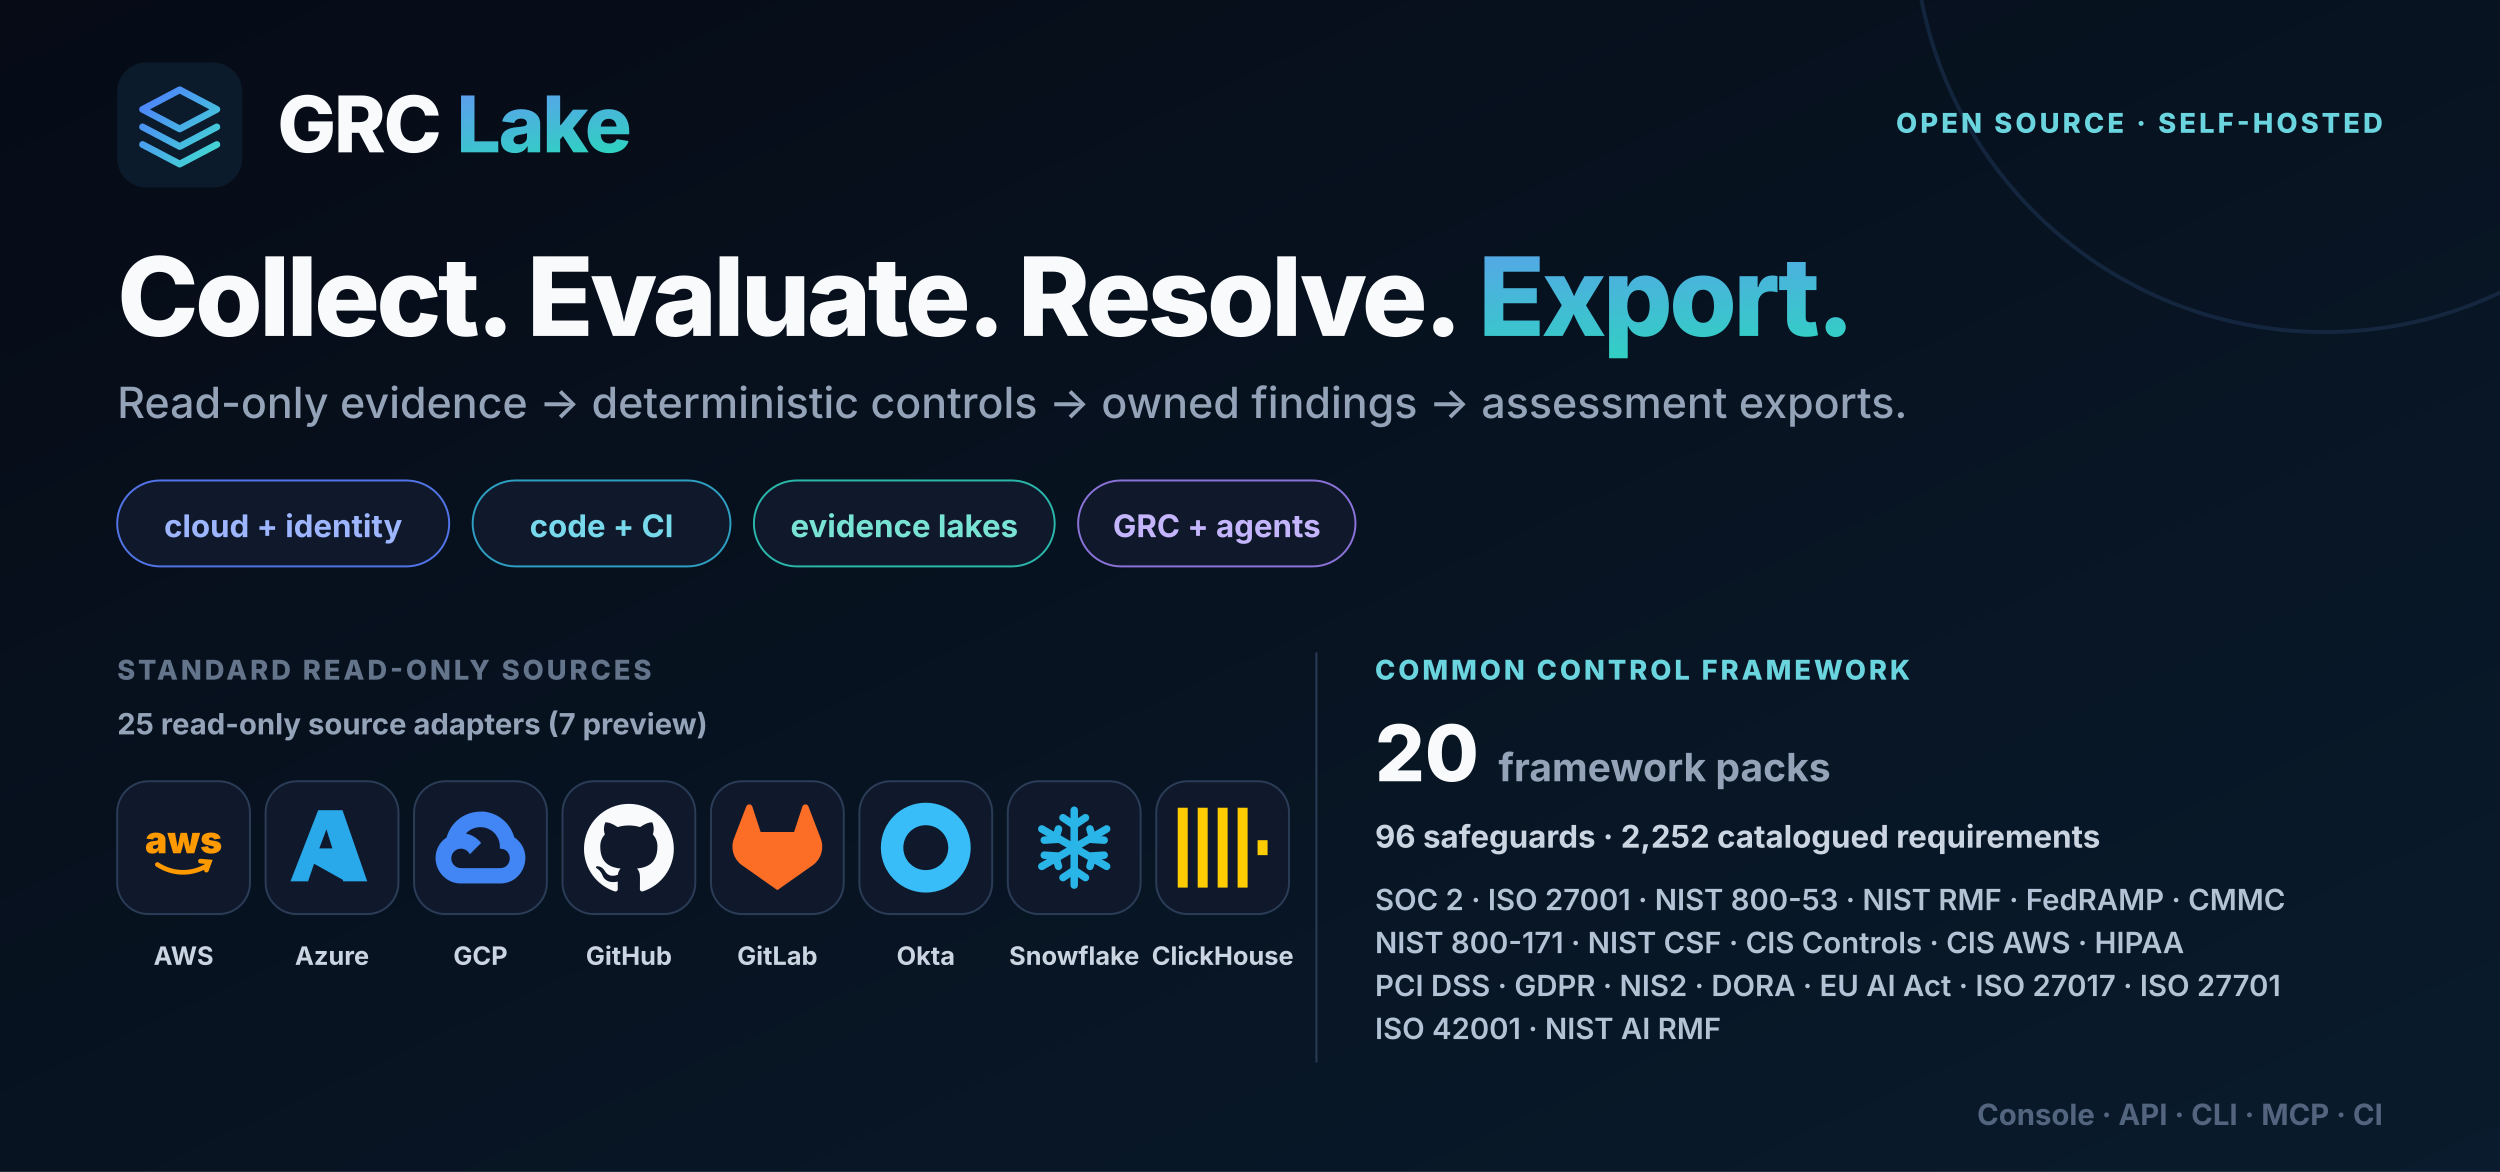
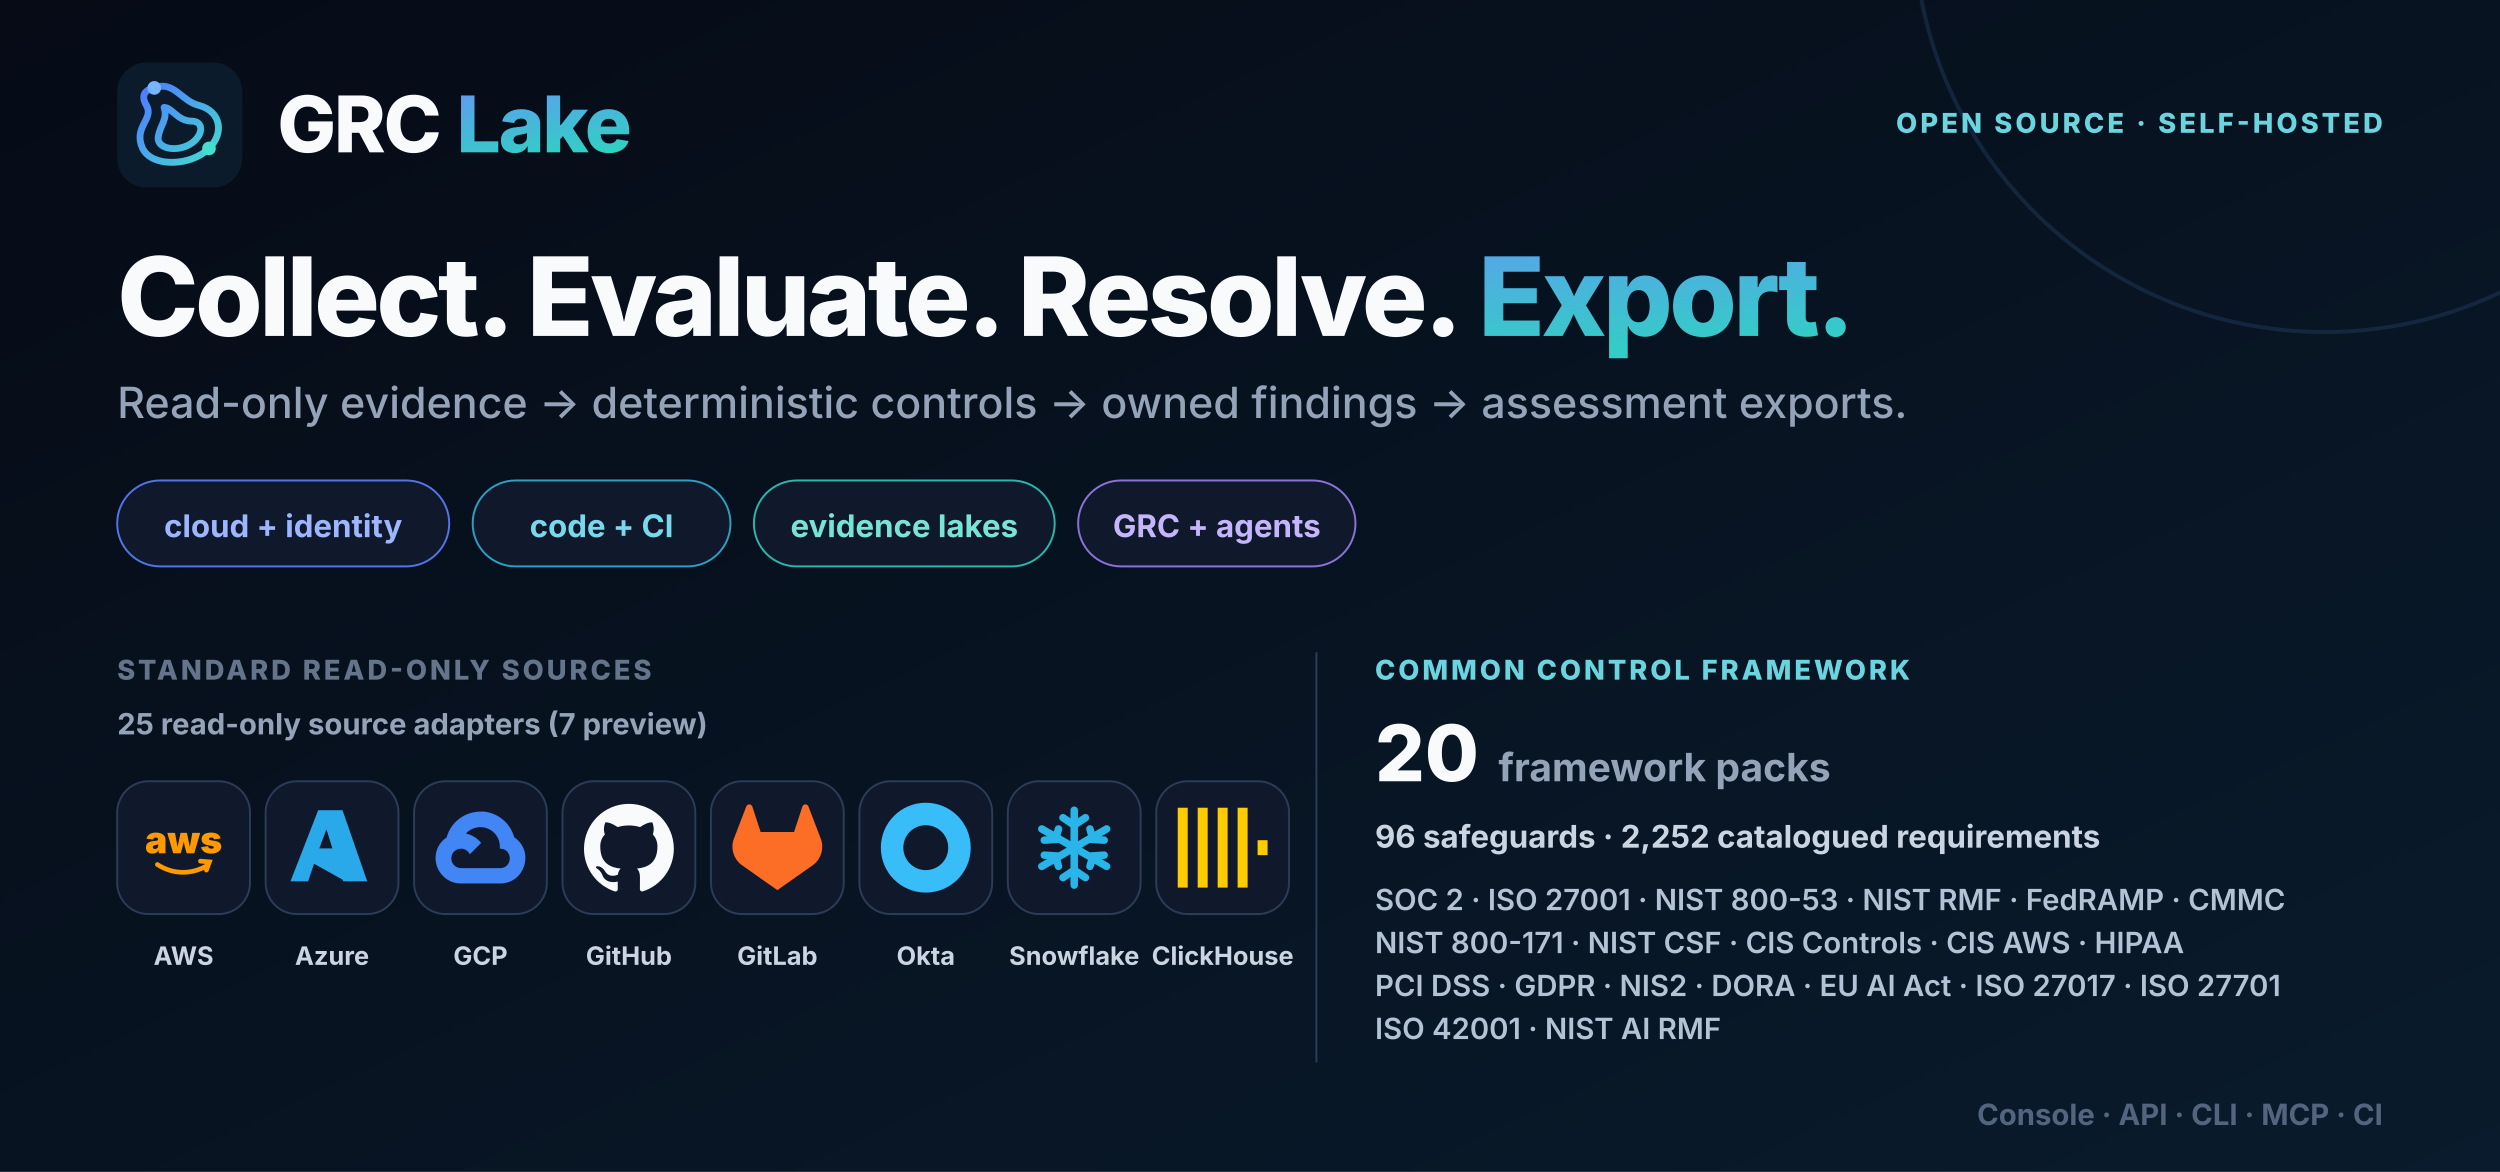
<svg xmlns="http://www.w3.org/2000/svg" width="1280" height="600" viewBox="0 0 1280 600" role="img" aria-labelledby="title desc">
  <defs>
    <linearGradient id="bg" x1="0" y1="0" x2="1" y2="1">
      <stop stop-color="#060b16" />
      <stop offset="1" stop-color="#091b2c" />
    </linearGradient>
    <linearGradient id="brand" x1="0" y1="0" x2="1" y2="1">
      <stop stop-color="#6d8cff" />
      <stop offset="1" stop-color="#2dd4bf" />
    </linearGradient>
    <symbol id="mark" viewBox="0 0 64 64">
      <defs>
        <linearGradient id="accent" gradientUnits="userSpaceOnUse" x1="13" y1="14" x2="51" y2="52">
          <stop stop-color="#4f7cff" />
          <stop offset="1" stop-color="#42dfcf" />
        </linearGradient>
      </defs>
      <rect width="64" height="64" rx="15" fill="#0b1b2c" />
-       <path d="M32 14 51 24 32 34 13 24ZM13 33 32 43 51 33M13 42 32 52 51 42" fill="none" stroke="url(#accent)" stroke-width="3.5" stroke-linecap="round" stroke-linejoin="round" />
+       <path d="M19 13C29 9 33 20 42 22C53 25 55 36 47 44C38 53 18 54 13 44C8 33 19 29 15 22C12 17 14 14 19 13ZM24 23C28 23 31 30 38 30C45 30 44 38 37 42C30 46 20 44 21 38C22 32 26 29 24 23Z" fill="none" stroke="url(#accent)" stroke-width="3.5" stroke-linecap="round" stroke-linejoin="round" />
+       <circle cx="19" cy="13" r="3.5" fill="#75b6ff" />
+       <circle cx="47" cy="44" r="3.5" fill="#42dfcf" />
    </symbol>
    <symbol id="aws" viewBox="0 0 24 24">
      <text x="12" y="13.5" text-anchor="middle" font-size="10" font-weight="850" fill="currentColor">aws</text>
      <path d="M5 16.5c4.1 2.7 9.2 2.8 13.4.2M16.5 15.6l2.4.2-.8 2.2" fill="none" stroke="currentColor" stroke-width="1.25" stroke-linecap="round" />
    </symbol>
    <symbol id="azure" viewBox="0 0 24 24">
      <path d="M8.3 2h6.5l6.6 19H15l-1.6-4.7H7.2L5.6 21H.9L8.3 2Zm.3 10.2h3.5l-1.6-5.1-1.9 5.1Zm3.8 2 3.2 6.8-8.4-4.7h6.1l-.9-2.1Z" fill="currentColor" />
    </symbol>
    <symbol id="gcp" viewBox="0 0 24 24">
      <path d="M12.19 2.38a9.344 9.344 0 0 0-9.234 6.893c-3.875 2.551-3.922 8.11-.247 10.941a6.717 6.717 0 0 0 4.077 1.356h10.394c6.687.053 9.376-8.605 3.835-12.35a9.365 9.365 0 0 0-8.825-6.893Zm-.358 4.146a5.186 5.186 0 0 1 5.348 5.228v.518c3.53-.07 3.53 5.262 0 5.193H6.785a2.597 2.597 0 1 1 2.371-3.698l3.013-3.012A6.747 6.747 0 0 0 8.11 8.24a5.186 5.186 0 0 1 3.722-1.714Z" fill="currentColor" />
    </symbol>
    <symbol id="github" viewBox="0 0 24 24">
      <path d="M12 .297c-6.63 0-12 5.373-12 12 0 5.303 3.438 9.8 8.205 11.385.6.113.82-.258.82-.577l-.015-2.04c-3.338.724-4.042-1.61-4.042-1.61-.546-1.385-1.335-1.755-1.335-1.755-1.087-.744.084-.729.084-.729 1.205.084 1.838 1.236 1.838 1.236 1.07 1.835 2.809 1.305 3.495.998.108-.776.417-1.305.76-1.605-2.665-.3-5.466-1.332-5.466-5.93 0-1.31.465-2.38 1.235-3.22-.135-.303-.54-1.523.105-3.176 0 0 1.005-.322 3.3 1.23a10.49 10.49 0 0 1 6 0c2.28-1.552 3.285-1.23 3.285-1.23.645 1.653.24 2.873.12 3.176.765.84 1.23 1.91 1.23 3.22 0 4.61-2.805 5.625-5.475 5.92.42.36.81 1.096.81 2.22l-.015 3.286c0 .315.21.69.825.57C20.565 22.092 24 17.592 24 12.297c0-6.627-5.373-12-12-12Z" fill="currentColor" />
    </symbol>
    <symbol id="gitlab" viewBox="0 0 24 24">
      <path d="m23.6 9.593-.034-.087L20.3.981a.86.86 0 0 0-1.626.089l-2.205 6.748H7.538L5.332 1.07a.86.86 0 0 0-1.626-.09L.433 9.502l-.032.086a6.066 6.066 0 0 0 2.012 7.01L12 23.35l9.579-6.744a6.068 6.068 0 0 0 2.021-7.013Z" fill="currentColor" />
    </symbol>
    <symbol id="okta" viewBox="0 0 24 24">
      <path d="M12 0C5.389 0 0 5.35 0 12s5.35 12 12 12 12-5.35 12-12S18.611 0 12 0Zm0 18c-3.325 0-6-2.675-6-6s2.675-6 6-6 6 2.675 6 6-2.675 6-6 6Z" fill="currentColor" />
    </symbol>
    <symbol id="snowflake" viewBox="0 0 24 24">
      <g fill="none" stroke="currentColor" stroke-width="2" stroke-linecap="round">
        <path d="M12 2v20M3.34 7l17.32 10M3.34 17 20.66 7" />
        <path d="m9 4 3 2 3-2M9 20l3-2 3 2M4 10l3-.2.8-2.8M20 14l-3 .2-.8 2.8M4 14l3 .2.8 2.8M20 10l-3-.2-.8-2.8" />
      </g>
    </symbol>
    <symbol id="clickhouse" viewBox="0 0 24 24">
      <path d="M21.333 10H24v4h-2.667ZM16 1.335h2.667v21.33H16Zm-5.333 0h2.666v21.33h-2.666ZM0 22.665V1.335h2.667v21.33Zm5.333-21.33H8v21.33H5.333Z" fill="currentColor" />
    </symbol>
    <style>.font { font-family: Inter, ui-sans-serif, system-ui, -apple-system, BlinkMacSystemFont, 'Segoe UI', sans-serif; }</style>
  </defs>
  <rect width="1280" height="600" fill="url(#bg)" />
  <circle cx="1190" cy="-40" r="210" fill="none" stroke="#27456c" stroke-width="2" opacity=".38" />
  <g class="font">
    <g transform="translate(60 32)">
      <use width="64" height="64" href="#mark" />
      <text x="82" y="46" font-size="40" font-weight="830" letter-spacing="-1.1" fill="#f8fafc">GRC <tspan fill="url(#brand)">Lake</tspan>
      </text>
    </g>
    <text x="1220" y="68" text-anchor="end" font-size="14" font-weight="760" letter-spacing="1.6" fill="#6bd5df">OPEN SOURCE · SELF-HOSTED</text>
    <text x="60" y="172" font-size="56" font-weight="840" letter-spacing="-1.8" word-spacing="6" fill="#f8fafc" xml:space="preserve">Collect. Evaluate. Resolve. <tspan fill="url(#brand)">Export.</tspan>
    </text>
    <text x="60" y="214" font-size="22" font-weight="520" fill="#94a3b8">Read-only evidence → deterministic controls → owned findings → assessment exports.</text>
    <g transform="translate(60 246)">
      <rect width="170" height="44" rx="22" fill="#0f192b" stroke="#5274e8" />
      <text x="85" y="29" text-anchor="middle" font-size="16" font-weight="700" fill="#9db6ff">cloud + identity</text>
      <rect x="182" width="132" height="44" rx="22" fill="#0f192b" stroke="#2e9fc2" />
      <text x="248" y="29" text-anchor="middle" font-size="16" font-weight="700" fill="#77d9eb">code + CI</text>
      <rect x="326" width="154" height="44" rx="22" fill="#0f192b" stroke="#2ab7aa" />
      <text x="403" y="29" text-anchor="middle" font-size="16" font-weight="700" fill="#79e4d6">evidence lakes</text>
      <rect x="492" width="142" height="44" rx="22" fill="#0f192b" stroke="#8b72d9" />
      <text x="563" y="29" text-anchor="middle" font-size="16" font-weight="700" fill="#c4b5fd">GRC + agents</text>
    </g>
    <text x="60" y="348" font-size="14" font-weight="760" letter-spacing="1.5" fill="#64748b">STANDARD READ-ONLY SOURCES</text>
    <text x="60" y="376" font-size="15" font-weight="700" fill="#94a3b8">25 read-only source adapters (7 preview)</text>
    <g transform="translate(60 400)" style="color:#ff9900">
      <rect width="68" height="68" rx="16" fill="#0f192b" stroke="#2b3c57" />
      <use x="11" y="11" width="46" height="46" href="#aws" />
      <text x="34" y="94" text-anchor="middle" font-size="13" font-weight="650" fill="#cbd5e1">AWS</text>
    </g>
    <g transform="translate(136 400)" style="color:#29a8ea">
      <rect width="68" height="68" rx="16" fill="#0f192b" stroke="#2b3c57" />
      <use x="11" y="11" width="46" height="46" href="#azure" />
      <text x="34" y="94" text-anchor="middle" font-size="13" font-weight="650" fill="#cbd5e1">Azure</text>
    </g>
    <g transform="translate(212 400)" style="color:#4285f4">
      <rect width="68" height="68" rx="16" fill="#0f192b" stroke="#2b3c57" />
      <use x="11" y="11" width="46" height="46" href="#gcp" />
      <text x="34" y="94" text-anchor="middle" font-size="13" font-weight="650" fill="#cbd5e1">GCP</text>
    </g>
    <g transform="translate(288 400)" style="color:#f8fafc">
      <rect width="68" height="68" rx="16" fill="#0f192b" stroke="#2b3c57" />
      <use x="11" y="11" width="46" height="46" href="#github" />
      <text x="34" y="94" text-anchor="middle" font-size="13" font-weight="650" fill="#cbd5e1">GitHub</text>
    </g>
    <g transform="translate(364 400)" style="color:#fc6d26">
      <rect width="68" height="68" rx="16" fill="#0f192b" stroke="#2b3c57" />
      <use x="11" y="11" width="46" height="46" href="#gitlab" />
      <text x="34" y="94" text-anchor="middle" font-size="13" font-weight="650" fill="#cbd5e1">GitLab</text>
    </g>
    <g transform="translate(440 400)" style="color:#38bdf8">
      <rect width="68" height="68" rx="16" fill="#0f192b" stroke="#2b3c57" />
      <use x="11" y="11" width="46" height="46" href="#okta" />
      <text x="34" y="94" text-anchor="middle" font-size="13" font-weight="650" fill="#cbd5e1">Okta</text>
    </g>
    <g transform="translate(516 400)" style="color:#29b5e8">
      <rect width="68" height="68" rx="16" fill="#0f192b" stroke="#2b3c57" />
      <use x="11" y="11" width="46" height="46" href="#snowflake" />
      <text x="34" y="94" text-anchor="middle" font-size="13" font-weight="650" fill="#cbd5e1">Snowflake</text>
    </g>
    <g transform="translate(592 400)" style="color:#ffcc01">
      <rect width="68" height="68" rx="16" fill="#0f192b" stroke="#2b3c57" />
      <use x="11" y="11" width="46" height="46" href="#clickhouse" />
      <text x="34" y="94" text-anchor="middle" font-size="13" font-weight="650" fill="#cbd5e1">ClickHouse</text>
    </g>
    <line x1="674" y1="334" x2="674" y2="544" stroke="#2b3c57" />
    <g transform="translate(704 334)">
      <text x="0" y="14" font-size="14" font-weight="780" letter-spacing="1.5" fill="#6bd5df">COMMON CONTROL FRAMEWORK</text>
      <text x="0" y="66" font-size="40" font-weight="840" fill="#f8fafc">20<tspan dx="10" font-size="20" font-weight="650" fill="#94a3b8">framework packs</tspan>
      </text>
      <text x="0" y="100" font-size="16" font-weight="650" fill="#cbd5e1">96 safeguards · 2,252 catalogued requirements</text>
      <text x="0" y="132" font-size="15" font-weight="600" fill="#b4c2d6">SOC 2 · ISO 27001 · NIST 800-53 · NIST RMF · FedRAMP · CMMC</text>
      <text x="0" y="154" font-size="15" font-weight="600" fill="#b4c2d6">NIST 800-171 · NIST CSF · CIS Controls · CIS AWS · HIPAA</text>
      <text x="0" y="176" font-size="15" font-weight="600" fill="#b4c2d6">PCI DSS · GDPR · NIS2 · DORA · EU AI Act · ISO 27017 · ISO 27701</text>
      <text x="0" y="198" font-size="15" font-weight="600" fill="#b4c2d6">ISO 42001 · NIST AI RMF</text>
    </g>
    <text x="1220" y="576" text-anchor="end" font-size="15" font-weight="650" fill="#53657e">Console · API · CLI · MCP · CI</text>
  </g>
</svg>
